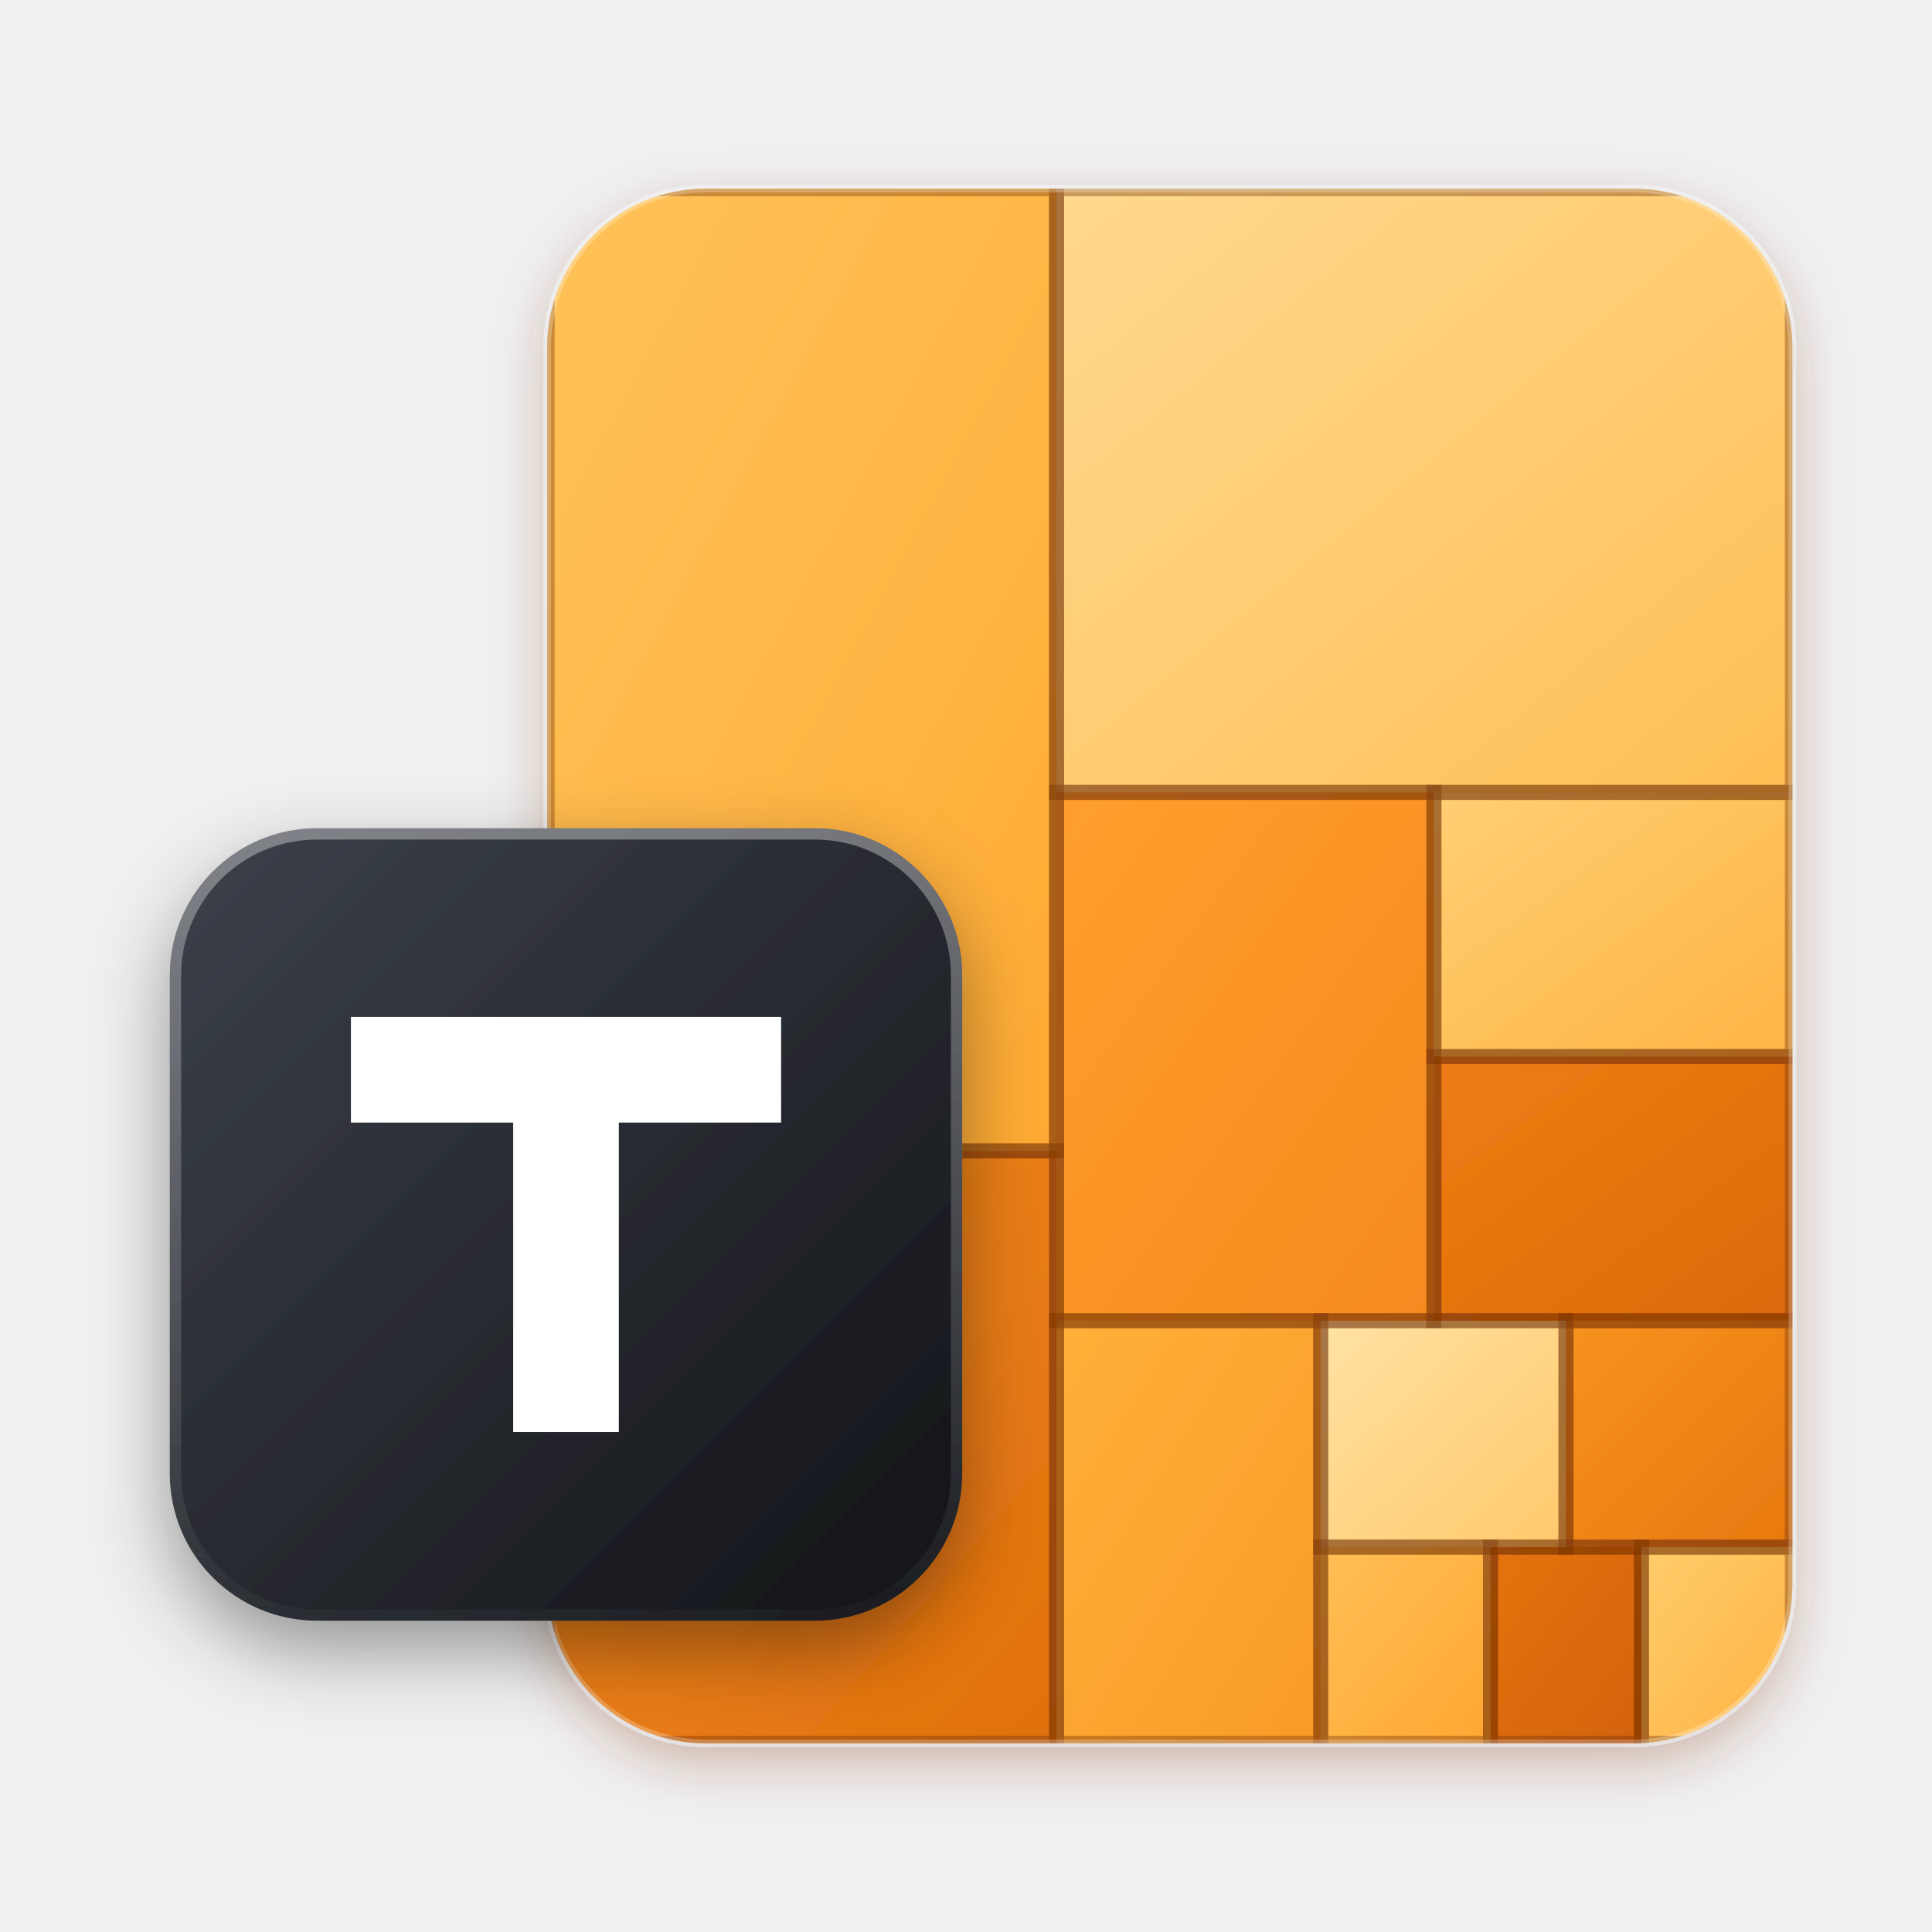
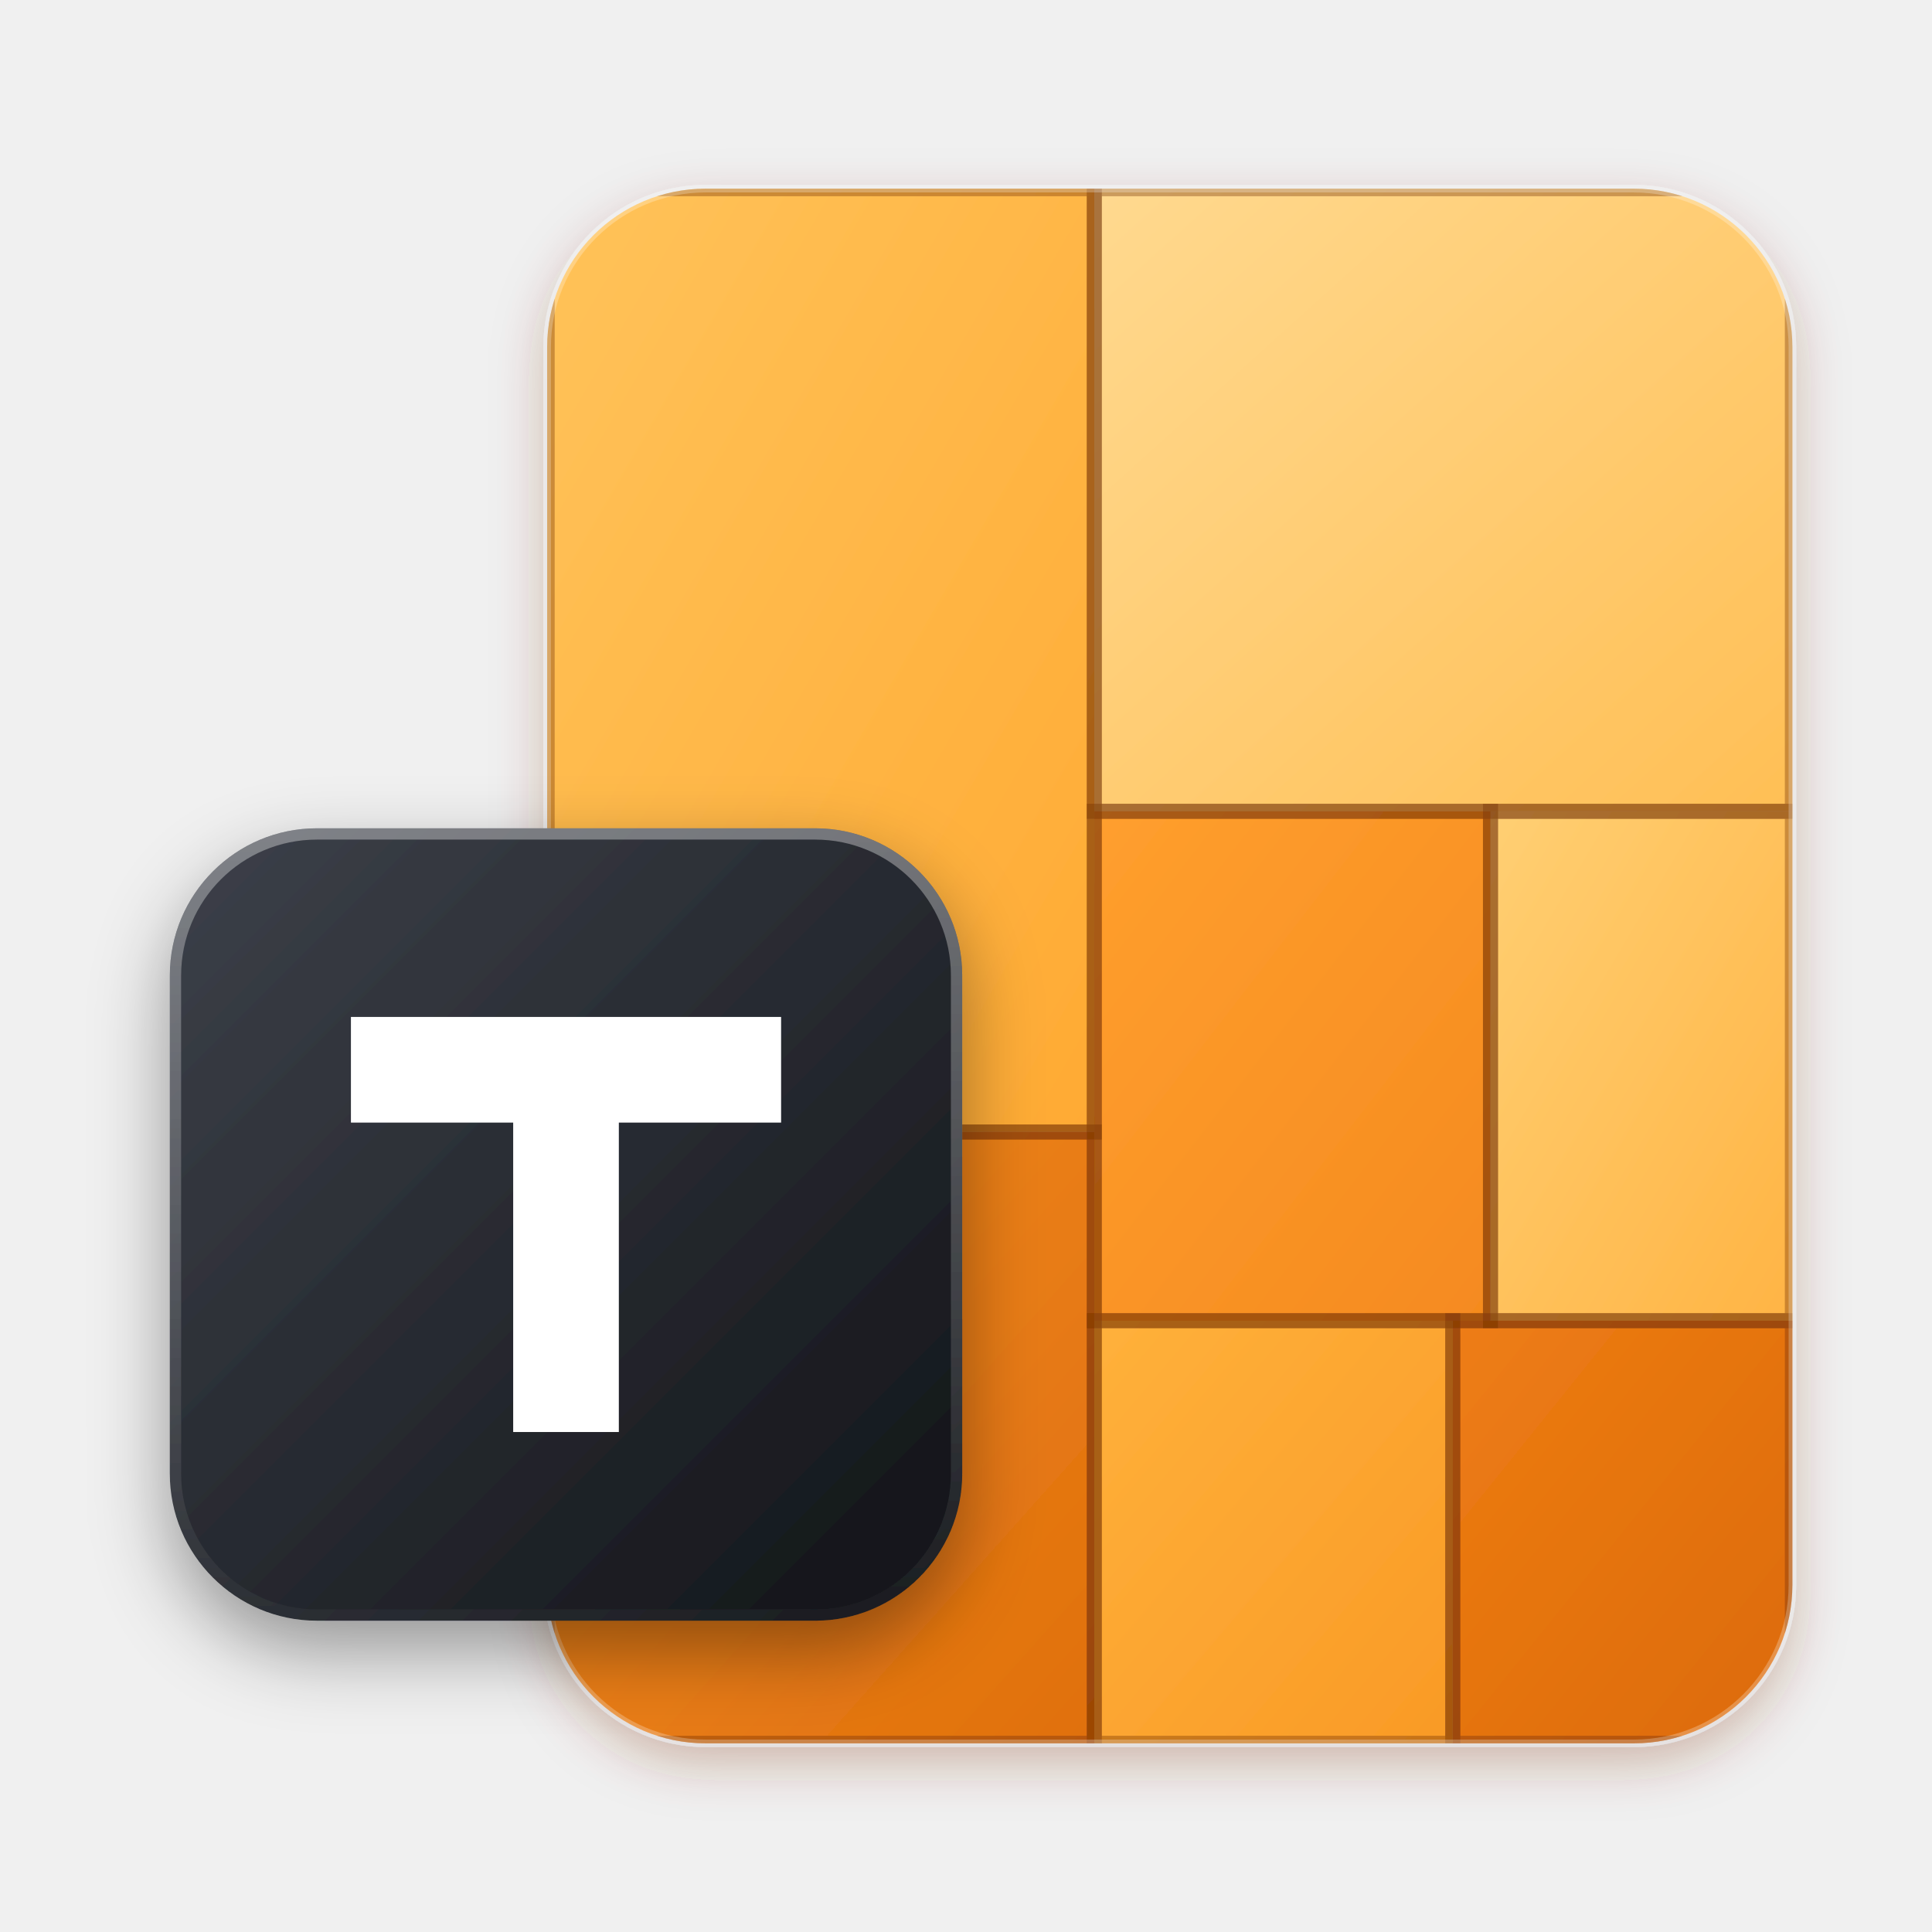
<svg xmlns="http://www.w3.org/2000/svg" viewBox="0 0 1024 1024">
  <defs>
    <linearGradient id="c0" x1="0" y1="0" x2="1" y2="1">
      <stop offset="0" stop-color="#ffc35a" />
      <stop offset="1" stop-color="#ffaa33" />
    </linearGradient>
    <linearGradient id="c1" x1="0" y1="0" x2="1" y2="1">
      <stop offset="0" stop-color="#ffd98f" />
      <stop offset="1" stop-color="#ffbf55" />
    </linearGradient>
    <linearGradient id="c2" x1="0" y1="0" x2="1" y2="1">
      <stop offset="0" stop-color="#ff9f2e" />
      <stop offset="1" stop-color="#f58a1f" />
    </linearGradient>
    <linearGradient id="c3" x1="0" y1="0" x2="1" y2="1">
      <stop offset="0" stop-color="#ffcf73" />
      <stop offset="1" stop-color="#ffb444" />
    </linearGradient>
    <linearGradient id="c4" x1="0" y1="0" x2="1" y2="1">
-       <stop offset="0" stop-color="#ee7d14" />
-       <stop offset="1" stop-color="#dc6a0a" />
-     </linearGradient>
-     <linearGradient id="c5" x1="0" y1="0" x2="1" y2="1">
      <stop offset="0" stop-color="#f28a1c" />
      <stop offset="1" stop-color="#e0700e" />
    </linearGradient>
-     <linearGradient id="c6" x1="0" y1="0" x2="1" y2="1">
+     <linearGradient id="c5" x1="0" y1="0" x2="1" y2="1">
      <stop offset="0" stop-color="#ffb13b" />
      <stop offset="1" stop-color="#f99a26" />
    </linearGradient>
-     <linearGradient id="c7" x1="0" y1="0" x2="1" y2="1">
-       <stop offset="0" stop-color="#ffe2a3" />
-       <stop offset="1" stop-color="#ffc96b" />
-     </linearGradient>
-     <linearGradient id="c8" x1="0" y1="0" x2="1" y2="1">
-       <stop offset="0" stop-color="#f7921f" />
-       <stop offset="1" stop-color="#e8790f" />
-     </linearGradient>
-     <linearGradient id="c9" x1="0" y1="0" x2="1" y2="1">
-       <stop offset="0" stop-color="#ffbf55" />
-       <stop offset="1" stop-color="#ffa733" />
-     </linearGradient>
-     <linearGradient id="c10" x1="0" y1="0" x2="1" y2="1">
-       <stop offset="0" stop-color="#e5730f" />
-       <stop offset="1" stop-color="#d4620a" />
-     </linearGradient>
-     <linearGradient id="c11" x1="0" y1="0" x2="1" y2="1">
-       <stop offset="0" stop-color="#ffcc6b" />
-       <stop offset="1" stop-color="#ffb444" />
+     <linearGradient id="c6" x1="0" y1="0" x2="1" y2="1">
+       <stop offset="0" stop-color="#ee7d14" />
+       <stop offset="1" stop-color="#dc6a0a" />
    </linearGradient>
    <linearGradient id="front" x1="0" y1="0" x2="1" y2="1">
      <stop offset="0" stop-color="#3d414a" />
      <stop offset="1" stop-color="#111317" />
    </linearGradient>
    <filter id="sh" x="-30%" y="-30%" width="160%" height="170%">
      <feDropShadow dx="0" dy="16" stdDeviation="20" flood-color="#000" flood-opacity="0.38" />
    </filter>
    <filter id="sh2" x="-30%" y="-30%" width="160%" height="170%">
      <feDropShadow dx="0" dy="10" stdDeviation="14" flood-color="#7a2e00" flood-opacity="0.3" />
    </filter>
    <linearGradient id="rim" x1="0" y1="0" x2="0" y2="1">
      <stop offset="0" stop-color="#fff" stop-opacity="0.35" />
      <stop offset="1" stop-color="#fff" stop-opacity="0.03" />
    </linearGradient>
    <clipPath id="board">
      <rect x="290" y="100" width="660" height="824" rx="84" />
    </clipPath>
  </defs>
  <g filter="url(#sh2)">
    <g clip-path="url(#board)">
-       <rect x="290" y="100" width="270" height="510" fill="url(#c0)" />
-       <rect x="560" y="100" width="390" height="320" fill="url(#c1)" />
-       <rect x="560" y="420" width="200" height="280" fill="url(#c2)" />
-       <rect x="760" y="420" width="190" height="140" fill="url(#c3)" />
-       <rect x="760" y="560" width="190" height="140" fill="url(#c4)" />
-       <rect x="290" y="610" width="270" height="314" fill="url(#c5)" />
-       <rect x="560" y="700" width="140" height="224" fill="url(#c6)" />
-       <rect x="700" y="700" width="130" height="120" fill="url(#c7)" />
-       <rect x="830" y="700" width="120" height="120" fill="url(#c8)" />
-       <rect x="700" y="820" width="90" height="104" fill="url(#c9)" />
-       <rect x="790" y="820" width="80" height="104" fill="url(#c10)" />
-       <rect x="870" y="820" width="80" height="104" fill="url(#c11)" />
+       <rect x="290" y="100" width="290" height="500" fill="url(#c0)" />
+       <rect x="580" y="100" width="370" height="330" fill="url(#c1)" />
+       <rect x="580" y="430" width="210" height="270" fill="url(#c2)" />
+       <rect x="790" y="430" width="160" height="270" fill="url(#c3)" />
+       <rect x="290" y="600" width="290" height="324" fill="url(#c4)" />
+       <rect x="580" y="700" width="190" height="224" fill="url(#c5)" />
+       <rect x="770" y="700" width="180" height="224" fill="url(#c6)" />
      <g fill="none" stroke="#6b2a00" stroke-opacity="0.35" stroke-width="8">
-         <rect x="290" y="100" width="270" height="510" />
-         <rect x="560" y="100" width="390" height="320" />
-         <rect x="560" y="420" width="200" height="280" />
-         <rect x="760" y="420" width="190" height="140" />
-         <rect x="760" y="560" width="190" height="140" />
-         <rect x="290" y="610" width="270" height="314" />
-         <rect x="560" y="700" width="140" height="224" />
-         <rect x="700" y="700" width="130" height="120" />
-         <rect x="830" y="700" width="120" height="120" />
-         <rect x="700" y="820" width="90" height="104" />
-         <rect x="790" y="820" width="80" height="104" />
-         <rect x="870" y="820" width="80" height="104" />
+         <rect x="290" y="100" width="290" height="500" />
+         <rect x="580" y="100" width="370" height="330" />
+         <rect x="580" y="430" width="210" height="270" />
+         <rect x="790" y="430" width="160" height="270" />
+         <rect x="290" y="600" width="290" height="324" />
+         <rect x="580" y="700" width="190" height="224" />
+         <rect x="770" y="700" width="180" height="224" />
      </g>
    </g>
    <rect x="290" y="100" width="660" height="824" rx="84" fill="none" stroke="#fff" stroke-opacity="0.25" stroke-width="4" />
  </g>
  <g filter="url(#sh)">
    <rect x="90" y="439" width="420" height="420" rx="78" fill="url(#front)" />
    <rect x="93" y="442" width="414" height="414" rx="75" fill="none" stroke="url(#rim)" stroke-width="6" />
  </g>
  <path d="M186 539 H414 V595 H328 V759 H272 V595 H186 Z" fill="#ffffff" />
</svg>
